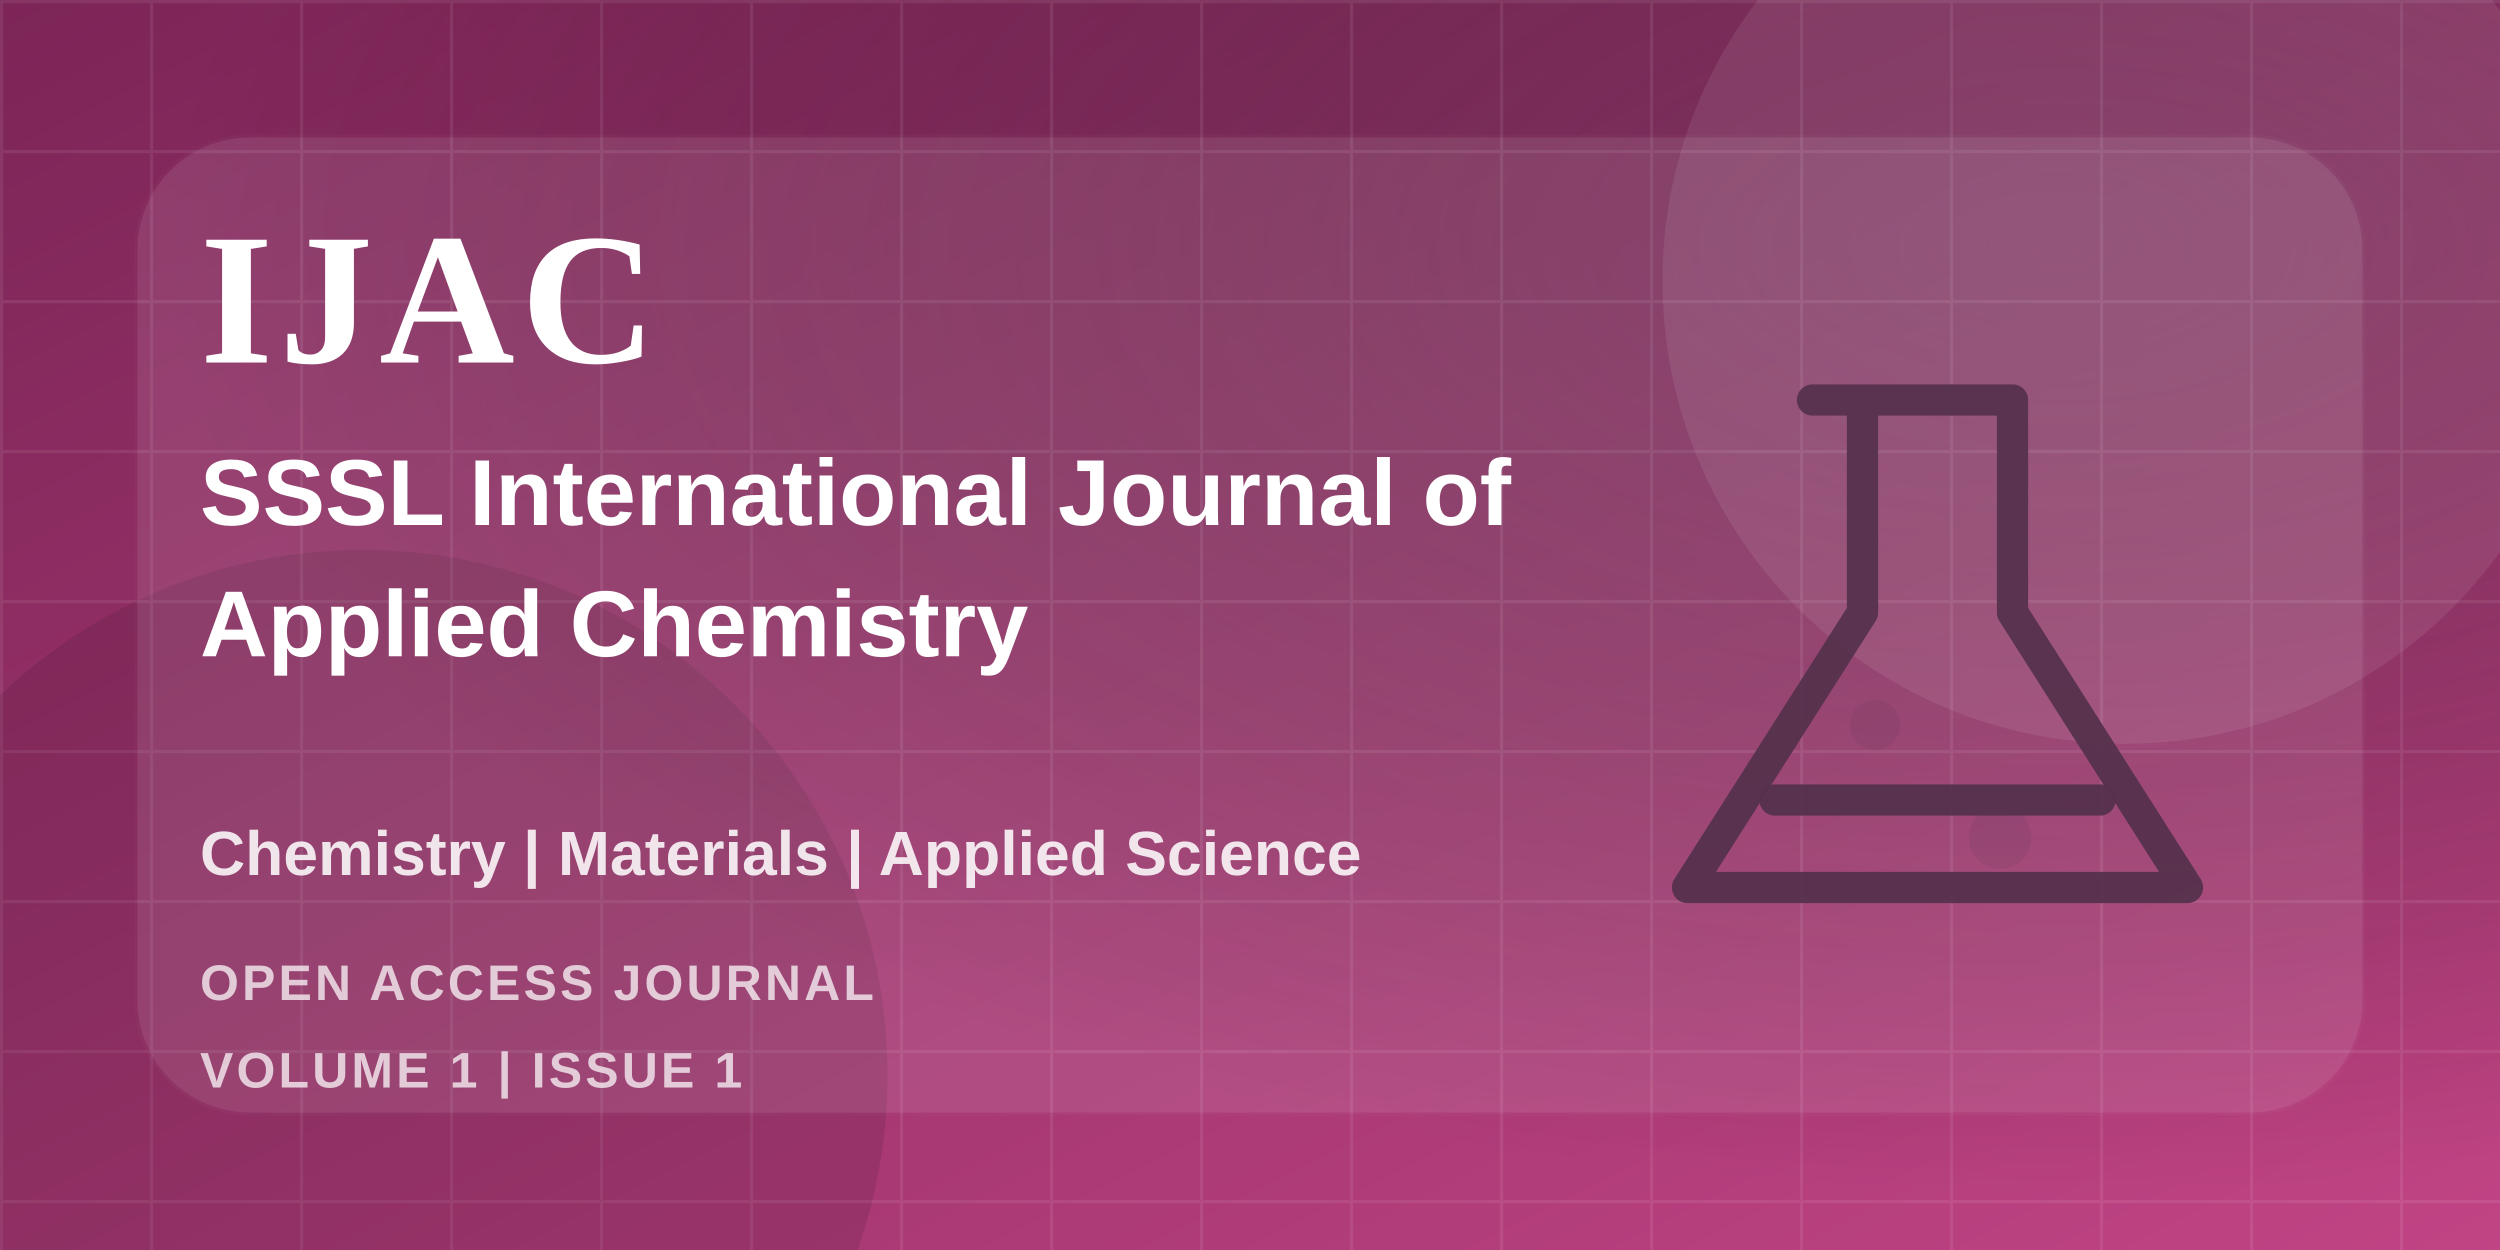
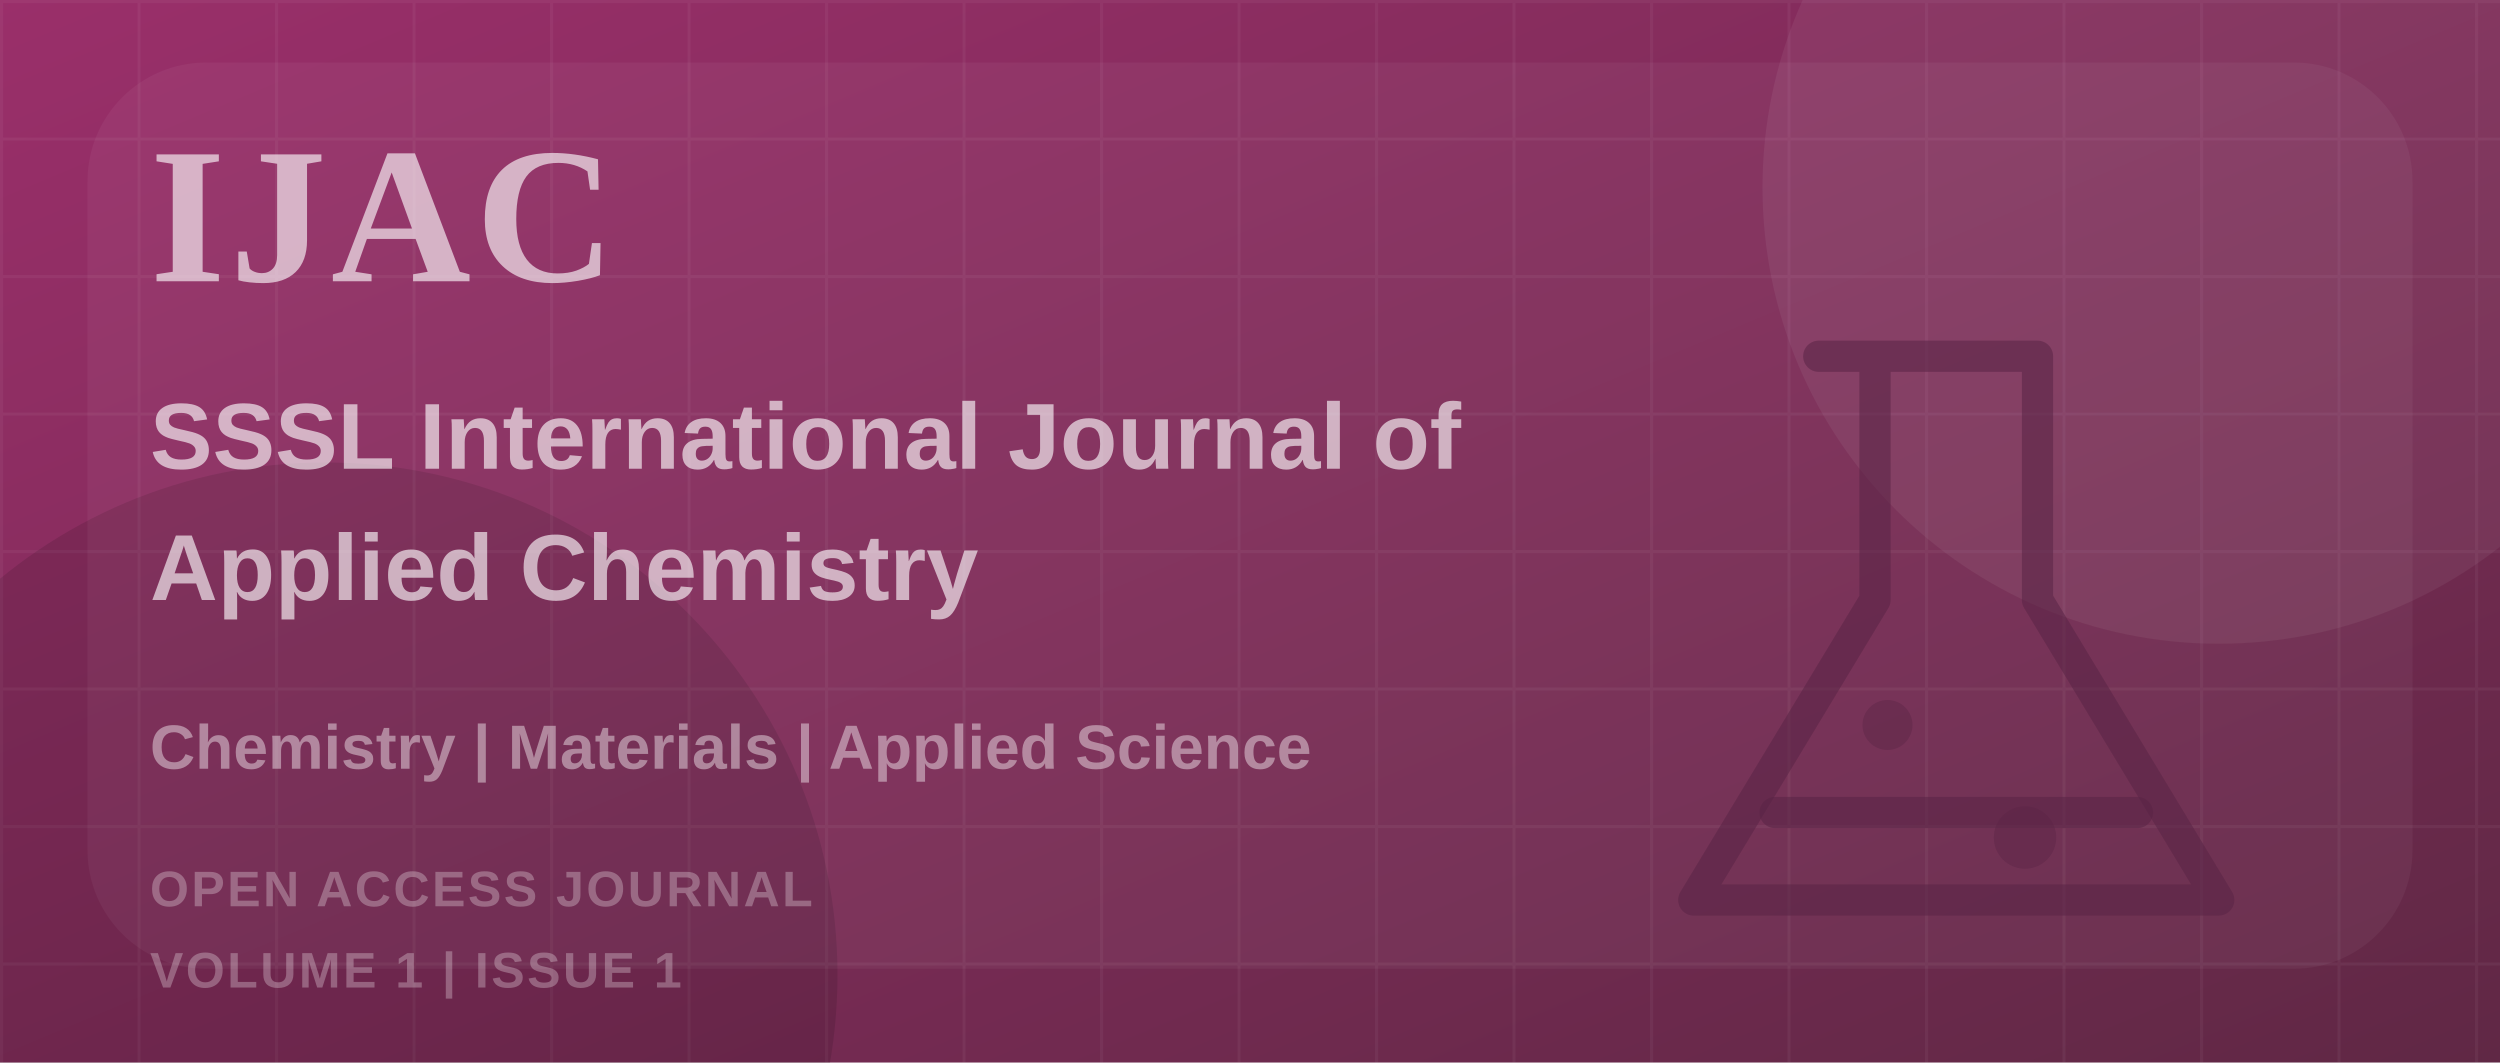
- <svg xmlns="http://www.w3.org/2000/svg" viewBox="0 0 400 200" role="img" aria-labelledby="title-IJAC desc-IJAC">
+ <svg xmlns="http://www.w3.org/2000/svg" viewBox="0 0 400 170" role="img" aria-labelledby="title-IJAC desc-IJAC">
  <defs>
-     <linearGradient id="coverGrad11" x1="0%" y1="0%" x2="100%" y2="100%">
-       <stop offset="0%" stop-color="#7c2557" />
-       <stop offset="100%" stop-color="#c14485" />
+     <linearGradient id="journalBanner11" x1="0%" y1="0%" x2="100%" y2="100%">
+       <stop offset="0%" stop-color="#9a2f6a" />
+       <stop offset="100%" stop-color="#602845" />
    </linearGradient>
-     <radialGradient id="glow11" cx="82%" cy="20%" r="75%">
-       <stop offset="0%" stop-color="#56314d" stop-opacity="0.45" />
-       <stop offset="100%" stop-color="#000000" stop-opacity="0" />
-     </radialGradient>
-     <pattern id="grid11" width="24" height="24" patternUnits="userSpaceOnUse">
-       <path d="M24 0H0V24" fill="none" stroke="#ffffff" stroke-opacity="0.08" stroke-width="1" />
+     <pattern id="grid11" width="22" height="22" patternUnits="userSpaceOnUse">
+       <path d="M22 0H0V22" fill="none" stroke="#ffffff" stroke-opacity="0.045" stroke-width="1" />
    </pattern>
    <style>
-       .code { font-family: Georgia, 'Times New Roman', serif; font-size: 30px; font-weight: 800; letter-spacing: 1px; fill: #ffffff; }
-       .title { font-family: 'Outfit', 'Segoe UI', Arial, sans-serif; font-size: 15px; font-weight: 800; fill: #ffffff; }
-       .subject { font-family: 'Poppins', 'Segoe UI', Arial, sans-serif; font-size: 10px; font-weight: 700; fill: rgba(255,255,255,0.86); }
-       .meta { font-family: 'Poppins', 'Segoe UI', Arial, sans-serif; font-size: 8px; font-weight: 700; fill: rgba(255,255,255,0.72); letter-spacing: 0.5px; }
+       .code { font-family: Georgia, 'Times New Roman', serif; font-size: 31px; font-weight: 800; letter-spacing: 0.7px; fill: rgba(255,255,255,0.62); }
+       .title { font-family: 'Outfit', 'Segoe UI', Arial, sans-serif; font-size: 15px; font-weight: 800; fill: rgba(255,255,255,0.62); }
+       .subject { font-family: 'Poppins', 'Segoe UI', Arial, sans-serif; font-size: 10px; font-weight: 700; fill: rgba(255,255,255,0.42); }
+       .meta { font-family: 'Poppins', 'Segoe UI', Arial, sans-serif; font-size: 8px; font-weight: 800; fill: rgba(255,255,255,0.28); letter-spacing: 0.4px; }
    </style>
  </defs>
-   <rect width="400" height="200" rx="0" fill="url(#coverGrad11)" />
-   <rect width="400" height="200" fill="url(#glow11)" />
-   <rect width="400" height="200" fill="url(#grid11)" />
-   <circle cx="340" cy="45" r="74" fill="#ffffff" opacity="0.08" />
-   <circle cx="58" cy="172" r="84" fill="#000000" opacity="0.10" />
-   <rect x="22" y="22" width="356" height="156" rx="18" fill="#ffffff" opacity="0.10" stroke="#ffffff" stroke-opacity="0.22" />
-   <text x="32" y="58" class="code">IJAC</text>
-   <text x="32" y="84" class="title">SSSL International Journal of</text>
-   <text x="32" y="105" class="title">Applied Chemistry</text>
-   <text x="32" y="140" class="subject">Chemistry | Materials | Applied Science</text>
-   <text x="32" y="160" class="meta">OPEN ACCESS JOURNAL</text>
-   <text x="32" y="174" class="meta">VOLUME 1 | ISSUE 1</text>
-   <path d="M290 64h32M298 64v34l-28 44h80l-28-44V64" fill="none" stroke="#56314d" stroke-width="5" stroke-linecap="round" stroke-linejoin="round" opacity="0.95" />
-   <path d="M284 128h52" fill="none" stroke="#56314d" stroke-width="5" stroke-linecap="round" stroke-linejoin="round" opacity="0.95" />
-   <circle cx="300" cy="116" r="4" fill="#56314d" opacity="0.14" />
-   <circle cx="320" cy="134" r="5" fill="#56314d" opacity="0.14" />
+   <rect width="400" height="170" fill="url(#journalBanner11)" />
+   <rect width="400" height="170" fill="url(#grid11)" />
+   <circle cx="355" cy="30" r="73" fill="#ffffff" opacity="0.055" />
+   <circle cx="52" cy="156" r="82" fill="#000000" opacity="0.11" />
+   <rect x="14" y="10" width="372" height="145" rx="19" fill="#ffffff" opacity="0.045" />
+   <text x="24" y="45" class="code">IJAC</text>
+   <text x="24" y="75" class="title">SSSL International Journal of</text>
+   <text x="24" y="96" class="title">Applied Chemistry</text>
+   <text x="24" y="123" class="subject">Chemistry | Materials | Applied Science</text>
+   <text x="24" y="145" class="meta">OPEN ACCESS JOURNAL</text>
+   <text x="24" y="158" class="meta">VOLUME 1 | ISSUE 1</text>
+   <path d="M291 57h35M300 57v39l-29 48h84l-29-48V57" fill="none" stroke="#5a2445" stroke-width="5" stroke-linecap="round" stroke-linejoin="round" opacity="0.56" />
+   <path d="M284 130h58" fill="none" stroke="#5a2445" stroke-width="5" stroke-linecap="round" stroke-linejoin="round" opacity="0.56" />
+   <circle cx="302" cy="116" r="4" fill="#5a2445" opacity="0.42" />
+   <circle cx="324" cy="134" r="5" fill="#5a2445" opacity="0.42" />
</svg>
